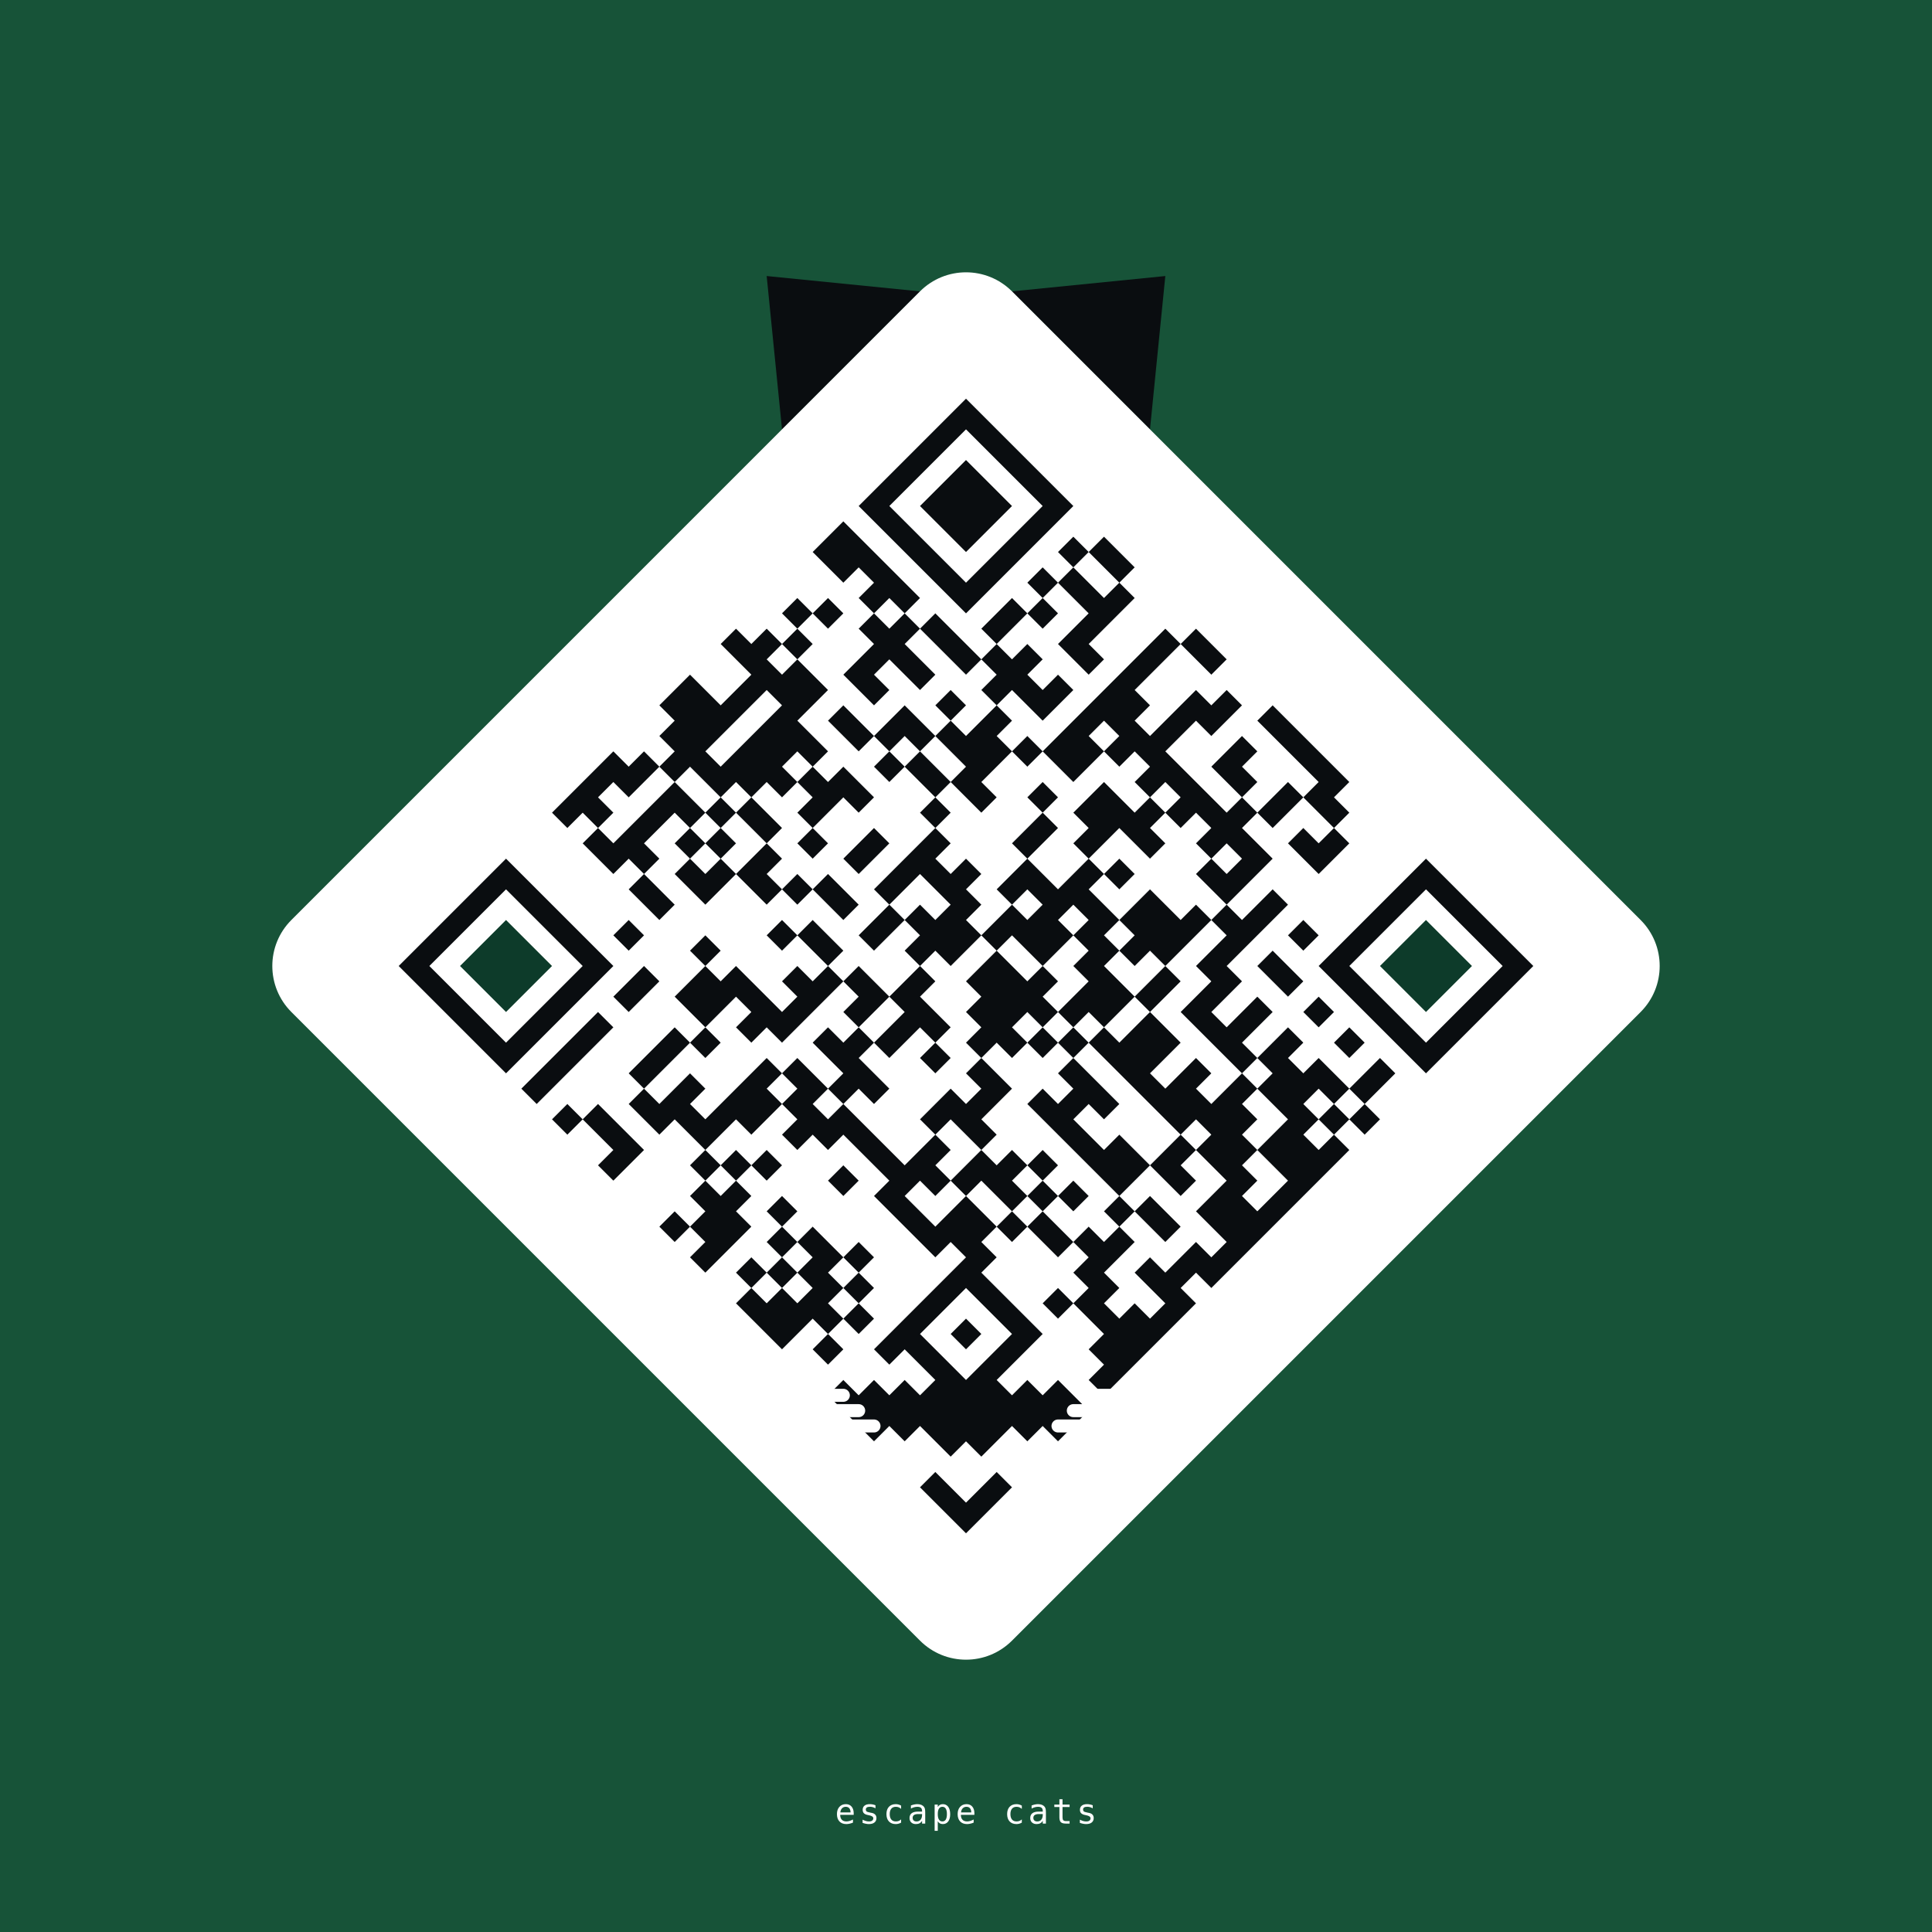
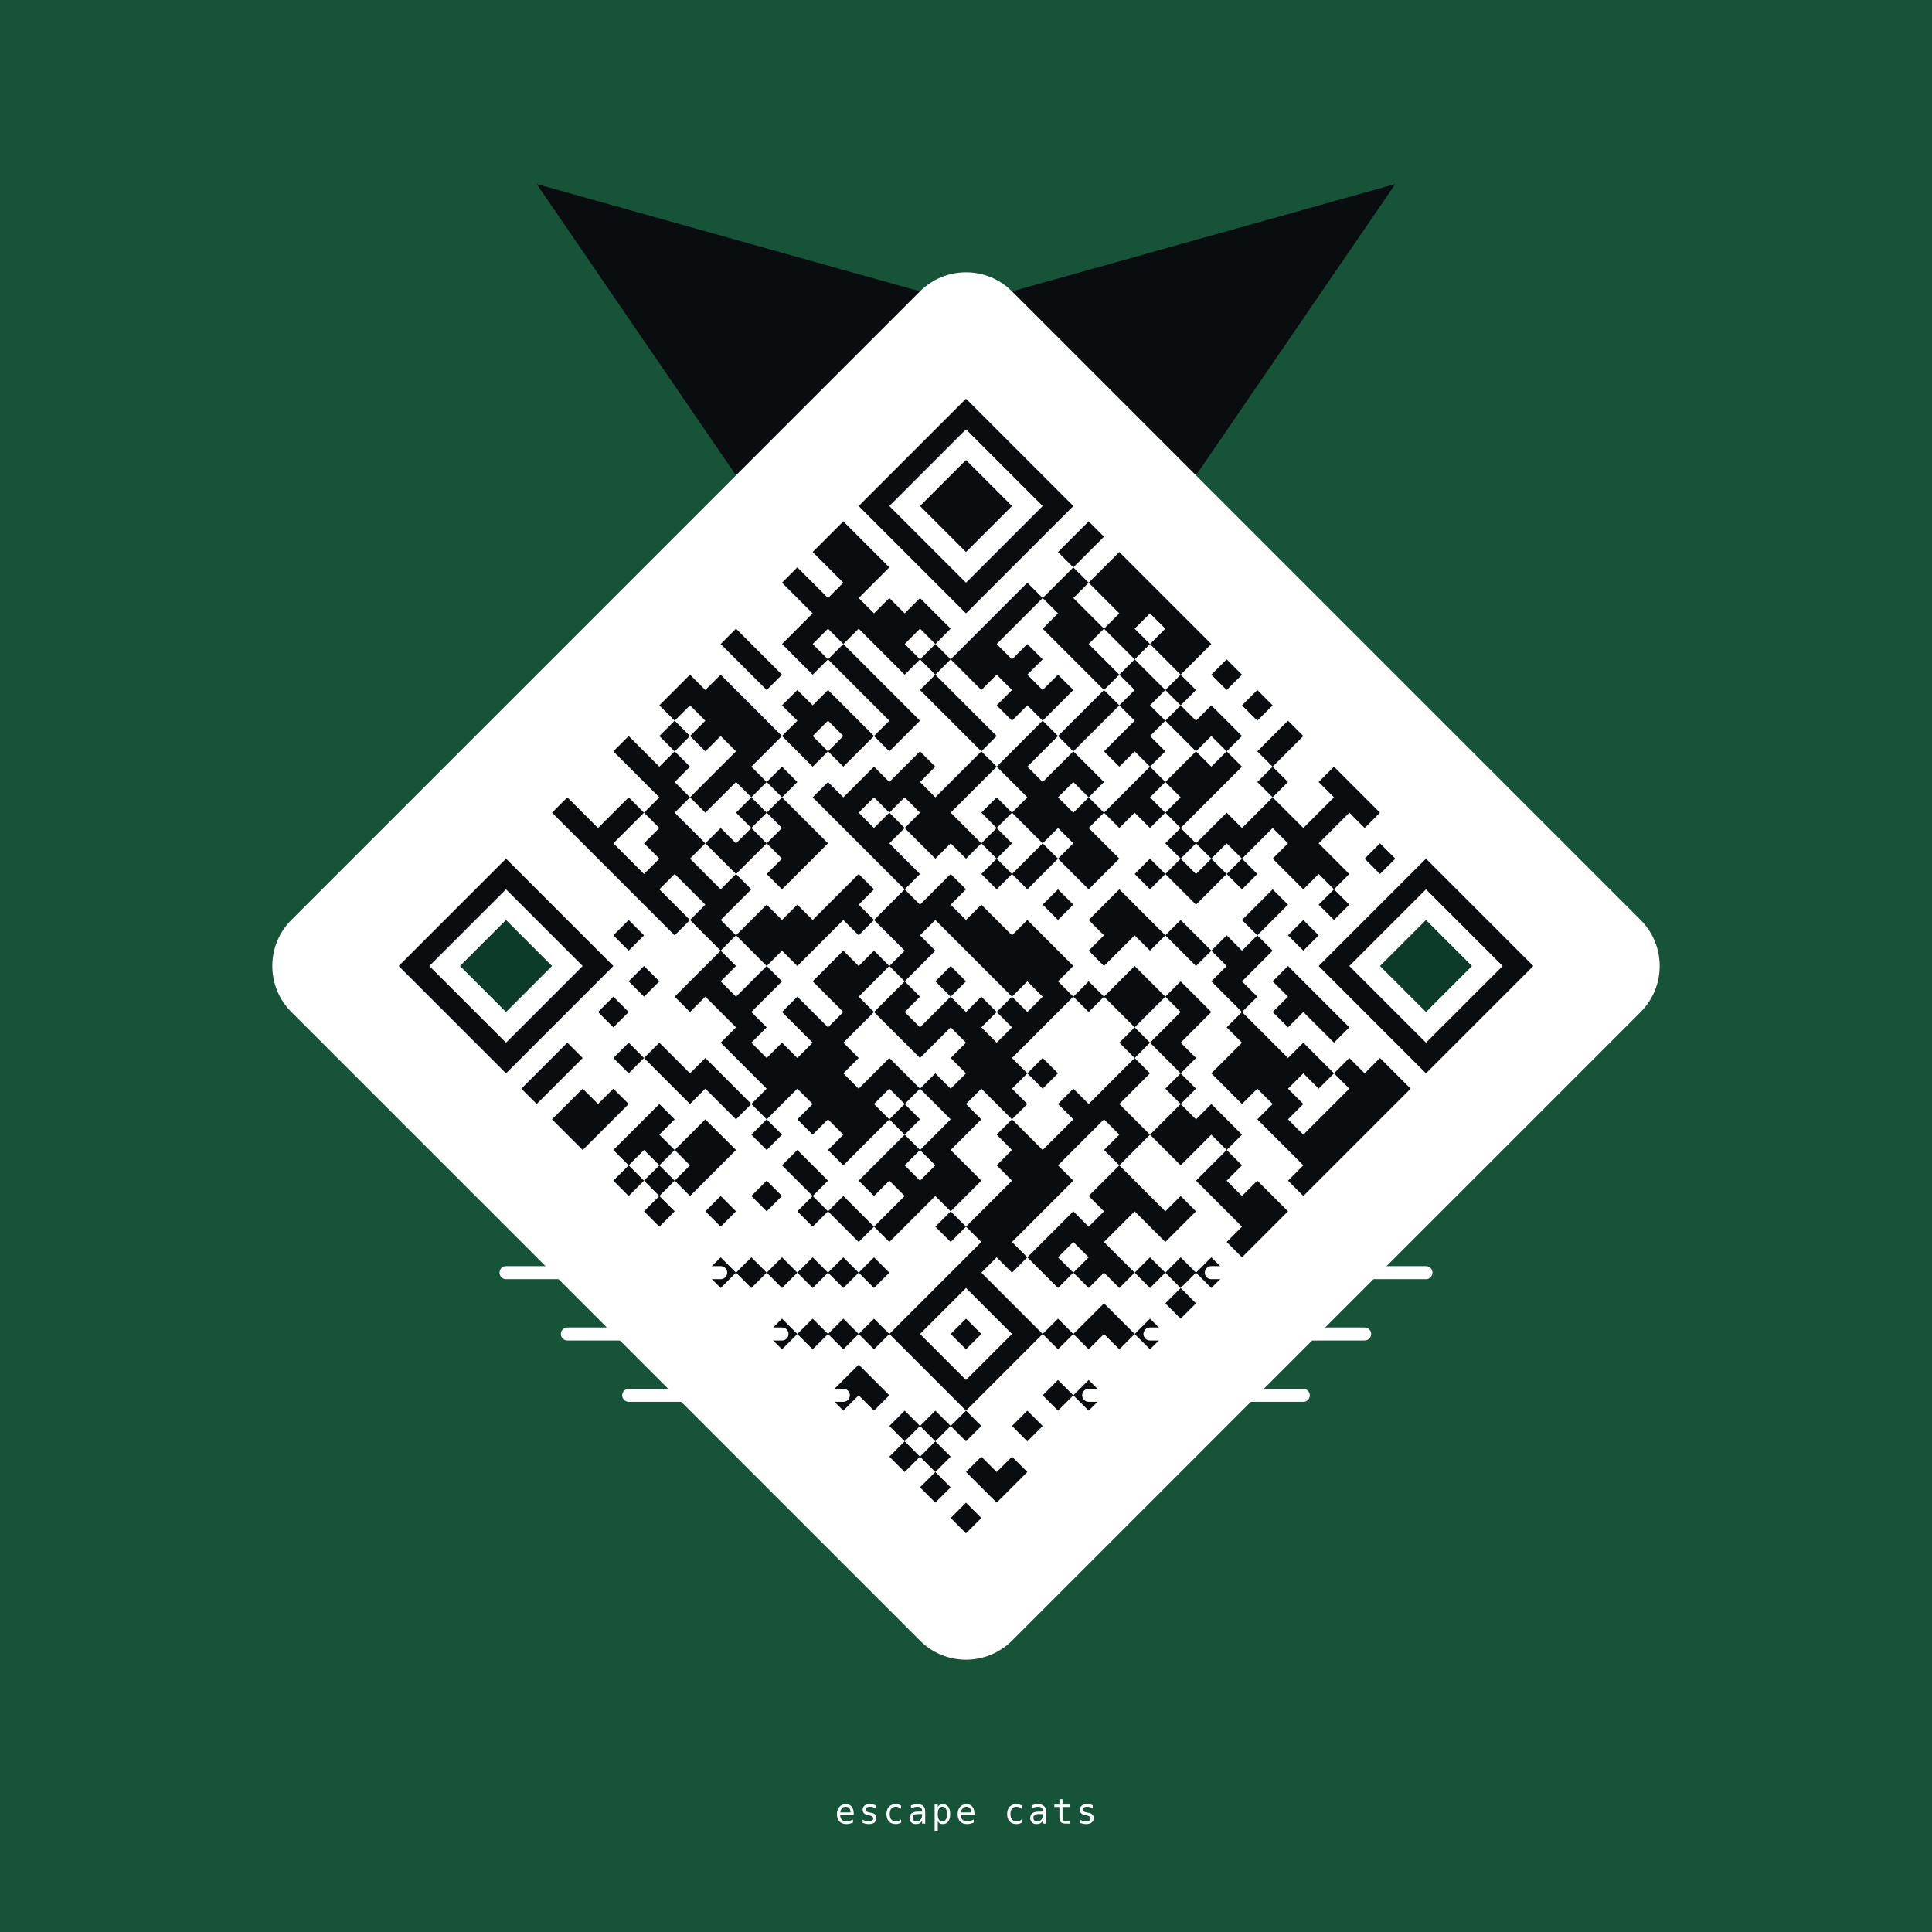
<svg xmlns="http://www.w3.org/2000/svg" viewBox="0 0 1782 1782" width="1782" height="1782">
  <rect width="1782" height="1782" fill="rgb(23,83,56)" />
  <g transform="translate(261 261) rotate(45 630 630)">
-     <polygon points="220,160 400,160 310,50" fill="rgb(10,13,16)" />
-     <polygon points="160,220 160,400 50,310" fill="rgb(10,13,16)" />
+     <polygon points="220,160 460,160 400,-160" fill="rgb(10,13,16)" />
+     <polygon points="160,220 160,460 -160,400" fill="rgb(10,13,16)" />
    <rect x="160" y="160" width="940" height="940" rx="60" fill="rgb(255,255,255)" />
-     <path d="M260 260h20v20h-20zM280 260h20v20h-20zM300 260h20v20h-20zM320 260h20v20h-20zM340 260h20v20h-20zM360 260h20v20h-20zM380 260h20v20h-20zM440 260h20v20h-20zM460 260h20v20h-20zM560 260h20v20h-20zM580 260h20v20h-20zM660 260h20v20h-20zM680 260h20v20h-20zM700 260h20v20h-20zM720 260h20v20h-20zM740 260h20v20h-20zM860 260h20v20h-20zM880 260h20v20h-20zM900 260h20v20h-20zM920 260h20v20h-20zM940 260h20v20h-20zM960 260h20v20h-20zM980 260h20v20h-20zM260 280h20v20h-20zM380 280h20v20h-20zM420 280h20v20h-20zM480 280h20v20h-20zM540 280h20v20h-20zM620 280h20v20h-20zM740 280h20v20h-20zM760 280h20v20h-20zM860 280h20v20h-20zM980 280h20v20h-20zM260 300h20v20h-20zM300 300h20v20h-20zM320 300h20v20h-20zM340 300h20v20h-20zM380 300h20v20h-20zM440 300h20v20h-20zM460 300h20v20h-20zM480 300h20v20h-20zM540 300h20v20h-20zM600 300h20v20h-20zM620 300h20v20h-20zM660 300h20v20h-20zM720 300h20v20h-20zM780 300h20v20h-20zM860 300h20v20h-20zM980 300h20v20h-20zM260 320h20v20h-20zM300 320h20v20h-20zM320 320h20v20h-20zM340 320h20v20h-20zM380 320h20v20h-20zM420 320h20v20h-20zM480 320h20v20h-20zM540 320h20v20h-20zM600 320h20v20h-20zM660 320h20v20h-20zM680 320h20v20h-20zM720 320h20v20h-20zM760 320h20v20h-20zM780 320h20v20h-20zM860 320h20v20h-20zM980 320h20v20h-20zM260 340h20v20h-20zM300 340h20v20h-20zM320 340h20v20h-20zM340 340h20v20h-20zM380 340h20v20h-20zM440 340h20v20h-20zM480 340h20v20h-20zM500 340h20v20h-20zM540 340h20v20h-20zM560 340h20v20h-20zM600 340h20v20h-20zM700 340h20v20h-20zM860 340h20v20h-20zM980 340h20v20h-20zM260 360h20v20h-20zM380 360h20v20h-20zM420 360h20v20h-20zM540 360h20v20h-20zM560 360h20v20h-20zM580 360h20v20h-20zM600 360h20v20h-20zM620 360h20v20h-20zM640 360h20v20h-20zM660 360h20v20h-20zM680 360h20v20h-20zM700 360h20v20h-20zM720 360h20v20h-20zM740 360h20v20h-20zM860 360h20v20h-20zM980 360h20v20h-20zM260 380h20v20h-20zM280 380h20v20h-20zM300 380h20v20h-20zM320 380h20v20h-20zM340 380h20v20h-20zM360 380h20v20h-20zM380 380h20v20h-20zM420 380h20v20h-20zM460 380h20v20h-20zM500 380h20v20h-20zM540 380h20v20h-20zM580 380h20v20h-20zM620 380h20v20h-20zM660 380h20v20h-20zM700 380h20v20h-20zM740 380h20v20h-20zM780 380h20v20h-20zM820 380h20v20h-20zM860 380h20v20h-20zM880 380h20v20h-20zM900 380h20v20h-20zM920 380h20v20h-20zM940 380h20v20h-20zM960 380h20v20h-20zM980 380h20v20h-20zM440 400h20v20h-20zM460 400h20v20h-20zM480 400h20v20h-20zM500 400h20v20h-20zM540 400h20v20h-20zM560 400h20v20h-20zM640 400h20v20h-20zM720 400h20v20h-20zM740 400h20v20h-20zM780 400h20v20h-20zM260 420h20v20h-20zM280 420h20v20h-20zM300 420h20v20h-20zM320 420h20v20h-20zM340 420h20v20h-20zM380 420h20v20h-20zM400 420h20v20h-20zM420 420h20v20h-20zM460 420h20v20h-20zM540 420h20v20h-20zM560 420h20v20h-20zM600 420h20v20h-20zM620 420h20v20h-20zM640 420h20v20h-20zM660 420h20v20h-20zM760 420h20v20h-20zM780 420h20v20h-20zM820 420h20v20h-20zM840 420h20v20h-20zM880 420h20v20h-20zM920 420h20v20h-20zM960 420h20v20h-20zM260 440h20v20h-20zM280 440h20v20h-20zM320 440h20v20h-20zM360 440h20v20h-20zM480 440h20v20h-20zM520 440h20v20h-20zM600 440h20v20h-20zM620 440h20v20h-20zM740 440h20v20h-20zM780 440h20v20h-20zM960 440h20v20h-20zM340 460h20v20h-20zM360 460h20v20h-20zM380 460h20v20h-20zM400 460h20v20h-20zM440 460h20v20h-20zM480 460h20v20h-20zM500 460h20v20h-20zM560 460h20v20h-20zM620 460h20v20h-20zM660 460h20v20h-20zM700 460h20v20h-20zM720 460h20v20h-20zM740 460h20v20h-20zM780 460h20v20h-20zM800 460h20v20h-20zM840 460h20v20h-20zM880 460h20v20h-20zM920 460h20v20h-20zM940 460h20v20h-20zM980 460h20v20h-20zM300 480h20v20h-20zM360 480h20v20h-20zM460 480h20v20h-20zM480 480h20v20h-20zM500 480h20v20h-20zM580 480h20v20h-20zM640 480h20v20h-20zM700 480h20v20h-20zM720 480h20v20h-20zM740 480h20v20h-20zM800 480h20v20h-20zM840 480h20v20h-20zM880 480h20v20h-20zM900 480h20v20h-20zM920 480h20v20h-20zM960 480h20v20h-20zM280 500h20v20h-20zM360 500h20v20h-20zM380 500h20v20h-20zM420 500h20v20h-20zM440 500h20v20h-20zM500 500h20v20h-20zM520 500h20v20h-20zM580 500h20v20h-20zM640 500h20v20h-20zM660 500h20v20h-20zM680 500h20v20h-20zM720 500h20v20h-20zM760 500h20v20h-20zM800 500h20v20h-20zM820 500h20v20h-20zM840 500h20v20h-20zM860 500h20v20h-20zM900 500h20v20h-20zM920 500h20v20h-20zM940 500h20v20h-20zM980 500h20v20h-20zM300 520h20v20h-20zM420 520h20v20h-20zM460 520h20v20h-20zM480 520h20v20h-20zM600 520h20v20h-20zM620 520h20v20h-20zM640 520h20v20h-20zM680 520h20v20h-20zM700 520h20v20h-20zM760 520h20v20h-20zM880 520h20v20h-20zM940 520h20v20h-20zM960 520h20v20h-20zM980 520h20v20h-20zM280 540h20v20h-20zM320 540h20v20h-20zM340 540h20v20h-20zM380 540h20v20h-20zM400 540h20v20h-20zM440 540h20v20h-20zM500 540h20v20h-20zM600 540h20v20h-20zM640 540h20v20h-20zM660 540h20v20h-20zM700 540h20v20h-20zM720 540h20v20h-20zM740 540h20v20h-20zM780 540h20v20h-20zM800 540h20v20h-20zM840 540h20v20h-20zM880 540h20v20h-20zM900 540h20v20h-20zM940 540h20v20h-20zM960 540h20v20h-20zM980 540h20v20h-20zM260 560h20v20h-20zM280 560h20v20h-20zM300 560h20v20h-20zM320 560h20v20h-20zM340 560h20v20h-20zM520 560h20v20h-20zM560 560h20v20h-20zM620 560h20v20h-20zM640 560h20v20h-20zM660 560h20v20h-20zM720 560h20v20h-20zM740 560h20v20h-20zM780 560h20v20h-20zM800 560h20v20h-20zM840 560h20v20h-20zM860 560h20v20h-20zM880 560h20v20h-20zM900 560h20v20h-20zM920 560h20v20h-20zM980 560h20v20h-20zM300 580h20v20h-20zM340 580h20v20h-20zM360 580h20v20h-20zM380 580h20v20h-20zM420 580h20v20h-20zM440 580h20v20h-20zM520 580h20v20h-20zM540 580h20v20h-20zM560 580h20v20h-20zM580 580h20v20h-20zM620 580h20v20h-20zM680 580h20v20h-20zM720 580h20v20h-20zM760 580h20v20h-20zM780 580h20v20h-20zM800 580h20v20h-20zM820 580h20v20h-20zM840 580h20v20h-20zM860 580h20v20h-20zM900 580h20v20h-20zM920 580h20v20h-20zM940 580h20v20h-20zM980 580h20v20h-20zM300 600h20v20h-20zM340 600h20v20h-20zM360 600h20v20h-20zM400 600h20v20h-20zM420 600h20v20h-20zM480 600h20v20h-20zM520 600h20v20h-20zM580 600h20v20h-20zM600 600h20v20h-20zM640 600h20v20h-20zM660 600h20v20h-20zM680 600h20v20h-20zM700 600h20v20h-20zM740 600h20v20h-20zM880 600h20v20h-20zM940 600h20v20h-20zM960 600h20v20h-20zM980 600h20v20h-20zM260 620h20v20h-20zM280 620h20v20h-20zM300 620h20v20h-20zM340 620h20v20h-20zM360 620h20v20h-20zM380 620h20v20h-20zM420 620h20v20h-20zM480 620h20v20h-20zM520 620h20v20h-20zM560 620h20v20h-20zM580 620h20v20h-20zM600 620h20v20h-20zM640 620h20v20h-20zM660 620h20v20h-20zM680 620h20v20h-20zM720 620h20v20h-20zM760 620h20v20h-20zM780 620h20v20h-20zM800 620h20v20h-20zM880 620h20v20h-20zM900 620h20v20h-20zM940 620h20v20h-20zM960 620h20v20h-20zM980 620h20v20h-20zM260 640h20v20h-20zM280 640h20v20h-20zM300 640h20v20h-20zM340 640h20v20h-20zM360 640h20v20h-20zM440 640h20v20h-20zM540 640h20v20h-20zM580 640h20v20h-20zM660 640h20v20h-20zM680 640h20v20h-20zM700 640h20v20h-20zM780 640h20v20h-20zM840 640h20v20h-20zM860 640h20v20h-20zM980 640h20v20h-20zM280 660h20v20h-20zM300 660h20v20h-20zM320 660h20v20h-20zM340 660h20v20h-20zM380 660h20v20h-20zM400 660h20v20h-20zM480 660h20v20h-20zM500 660h20v20h-20zM540 660h20v20h-20zM600 660h20v20h-20zM680 660h20v20h-20zM760 660h20v20h-20zM780 660h20v20h-20zM800 660h20v20h-20zM820 660h20v20h-20zM840 660h20v20h-20zM860 660h20v20h-20zM900 660h20v20h-20zM920 660h20v20h-20zM960 660h20v20h-20zM980 660h20v20h-20zM300 680h20v20h-20zM360 680h20v20h-20zM420 680h20v20h-20zM460 680h20v20h-20zM600 680h20v20h-20zM620 680h20v20h-20zM640 680h20v20h-20zM700 680h20v20h-20zM720 680h20v20h-20zM880 680h20v20h-20zM960 680h20v20h-20zM280 700h20v20h-20zM320 700h20v20h-20zM340 700h20v20h-20zM380 700h20v20h-20zM420 700h20v20h-20zM440 700h20v20h-20zM500 700h20v20h-20zM520 700h20v20h-20zM560 700h20v20h-20zM580 700h20v20h-20zM620 700h20v20h-20zM660 700h20v20h-20zM720 700h20v20h-20zM800 700h20v20h-20zM840 700h20v20h-20zM900 700h20v20h-20zM940 700h20v20h-20zM960 700h20v20h-20zM980 700h20v20h-20zM260 720h20v20h-20zM280 720h20v20h-20zM320 720h20v20h-20zM360 720h20v20h-20zM400 720h20v20h-20zM480 720h20v20h-20zM540 720h20v20h-20zM580 720h20v20h-20zM620 720h20v20h-20zM700 720h20v20h-20zM720 720h20v20h-20zM740 720h20v20h-20zM780 720h20v20h-20zM820 720h20v20h-20zM880 720h20v20h-20zM900 720h20v20h-20zM980 720h20v20h-20zM260 740h20v20h-20zM320 740h20v20h-20zM380 740h20v20h-20zM400 740h20v20h-20zM520 740h20v20h-20zM540 740h20v20h-20zM600 740h20v20h-20zM700 740h20v20h-20zM760 740h20v20h-20zM780 740h20v20h-20zM800 740h20v20h-20zM840 740h20v20h-20zM860 740h20v20h-20zM900 740h20v20h-20zM920 740h20v20h-20zM960 740h20v20h-20zM980 740h20v20h-20zM260 760h20v20h-20zM280 760h20v20h-20zM320 760h20v20h-20zM340 760h20v20h-20zM540 760h20v20h-20zM580 760h20v20h-20zM600 760h20v20h-20zM620 760h20v20h-20zM640 760h20v20h-20zM720 760h20v20h-20zM760 760h20v20h-20zM820 760h20v20h-20zM920 760h20v20h-20zM940 760h20v20h-20zM960 760h20v20h-20zM980 760h20v20h-20zM260 780h20v20h-20zM300 780h20v20h-20zM320 780h20v20h-20zM360 780h20v20h-20zM380 780h20v20h-20zM440 780h20v20h-20zM480 780h20v20h-20zM500 780h20v20h-20zM520 780h20v20h-20zM540 780h20v20h-20zM620 780h20v20h-20zM720 780h20v20h-20zM740 780h20v20h-20zM780 780h20v20h-20zM800 780h20v20h-20zM900 780h20v20h-20zM960 780h20v20h-20zM980 780h20v20h-20zM460 800h20v20h-20zM480 800h20v20h-20zM520 800h20v20h-20zM580 800h20v20h-20zM600 800h20v20h-20zM640 800h20v20h-20zM660 800h20v20h-20zM680 800h20v20h-20zM700 800h20v20h-20zM720 800h20v20h-20zM780 800h20v20h-20zM800 800h20v20h-20zM820 800h20v20h-20zM980 800h20v20h-20zM380 820h20v20h-20zM460 820h20v20h-20zM480 820h20v20h-20zM560 820h20v20h-20zM600 820h20v20h-20zM620 820h20v20h-20zM640 820h20v20h-20zM720 820h20v20h-20zM740 820h20v20h-20zM760 820h20v20h-20zM780 820h20v20h-20zM820 820h20v20h-20zM840 820h20v20h-20zM860 820h20v20h-20zM880 820h20v20h-20zM900 820h20v20h-20zM420 840h20v20h-20zM500 840h20v20h-20zM560 840h20v20h-20zM580 840h20v20h-20zM620 840h20v20h-20zM680 840h20v20h-20zM820 840h20v20h-20zM900 840h20v20h-20zM960 840h20v20h-20zM980 840h20v20h-20zM260 860h20v20h-20zM280 860h20v20h-20zM300 860h20v20h-20zM320 860h20v20h-20zM340 860h20v20h-20zM360 860h20v20h-20zM380 860h20v20h-20zM420 860h20v20h-20zM480 860h20v20h-20zM560 860h20v20h-20zM580 860h20v20h-20zM820 860h20v20h-20zM860 860h20v20h-20zM900 860h20v20h-20zM940 860h20v20h-20zM960 860h20v20h-20zM980 860h20v20h-20zM260 880h20v20h-20zM380 880h20v20h-20zM480 880h20v20h-20zM520 880h20v20h-20zM560 880h20v20h-20zM620 880h20v20h-20zM740 880h20v20h-20zM820 880h20v20h-20zM900 880h20v20h-20zM920 880h20v20h-20zM940 880h20v20h-20zM960 880h20v20h-20zM260 900h20v20h-20zM380 900h20v20h-20zM420 900h20v20h-20zM480 900h20v20h-20zM520 900h20v20h-20zM540 900h20v20h-20zM560 900h20v20h-20zM600 900h20v20h-20zM660 900h20v20h-20zM700 900h20v20h-20zM720 900h20v20h-20zM760 900h20v20h-20zM820 900h20v20h-20zM840 900h20v20h-20zM860 900h20v20h-20zM880 900h20v20h-20zM900 900h20v20h-20zM920 900h20v20h-20zM940 900h20v20h-20zM260 920h20v20h-20zM380 920h20v20h-20zM420 920h20v20h-20zM500 920h20v20h-20zM520 920h20v20h-20zM580 920h20v20h-20zM620 920h20v20h-20zM680 920h20v20h-20zM720 920h20v20h-20zM740 920h20v20h-20zM780 920h20v20h-20zM820 920h20v20h-20zM880 920h20v20h-20zM900 920h20v20h-20zM920 920h20v20h-20zM940 920h20v20h-20zM260 940h20v20h-20zM380 940h20v20h-20zM420 940h20v20h-20zM600 940h20v20h-20zM620 940h20v20h-20zM640 940h20v20h-20zM700 940h20v20h-20zM740 940h20v20h-20zM760 940h20v20h-20zM860 940h20v20h-20zM880 940h20v20h-20zM900 940h20v20h-20zM920 940h20v20h-20zM980 940h20v20h-20zM260 960h20v20h-20zM380 960h20v20h-20zM420 960h20v20h-20zM480 960h20v20h-20zM500 960h20v20h-20zM520 960h20v20h-20zM620 960h20v20h-20zM640 960h20v20h-20zM680 960h20v20h-20zM720 960h20v20h-20zM740 960h20v20h-20zM780 960h20v20h-20zM840 960h20v20h-20zM860 960h20v20h-20zM880 960h20v20h-20zM980 960h20v20h-20zM260 980h20v20h-20zM280 980h20v20h-20zM300 980h20v20h-20zM320 980h20v20h-20zM340 980h20v20h-20zM360 980h20v20h-20zM380 980h20v20h-20zM420 980h20v20h-20zM460 980h20v20h-20zM520 980h20v20h-20zM600 980h20v20h-20zM640 980h20v20h-20zM700 980h20v20h-20zM720 980h20v20h-20zM740 980h20v20h-20zM820 980h20v20h-20zM840 980h20v20h-20zM860 980h20v20h-20zM940 980h20v20h-20zM960 980h20v20h-20zM980 980h20v20h-20z" fill="rgb(10,13,16)" />
+     <path d="M260 260h20v20h-20zM280 260h20v20h-20zM300 260h20v20h-20zM320 260h20v20h-20zM340 260h20v20h-20zM360 260h20v20h-20zM380 260h20v20h-20zM420 260h20v20h-20zM460 260h20v20h-20zM480 260h20v20h-20zM500 260h20v20h-20zM520 260h20v20h-20zM540 260h20v20h-20zM560 260h20v20h-20zM600 260h20v20h-20zM640 260h20v20h-20zM680 260h20v20h-20zM740 260h20v20h-20zM760 260h20v20h-20zM780 260h20v20h-20zM860 260h20v20h-20zM880 260h20v20h-20zM900 260h20v20h-20zM920 260h20v20h-20zM940 260h20v20h-20zM960 260h20v20h-20zM980 260h20v20h-20zM260 280h20v20h-20zM380 280h20v20h-20zM420 280h20v20h-20zM460 280h20v20h-20zM480 280h20v20h-20zM500 280h20v20h-20zM540 280h20v20h-20zM560 280h20v20h-20zM680 280h20v20h-20zM760 280h20v20h-20zM820 280h20v20h-20zM860 280h20v20h-20zM980 280h20v20h-20zM260 300h20v20h-20zM300 300h20v20h-20zM320 300h20v20h-20zM340 300h20v20h-20zM380 300h20v20h-20zM440 300h20v20h-20zM500 300h20v20h-20zM520 300h20v20h-20zM580 300h20v20h-20zM620 300h20v20h-20zM640 300h20v20h-20zM700 300h20v20h-20zM760 300h20v20h-20zM860 300h20v20h-20zM980 300h20v20h-20zM260 320h20v20h-20zM300 320h20v20h-20zM320 320h20v20h-20zM340 320h20v20h-20zM380 320h20v20h-20zM440 320h20v20h-20zM460 320h20v20h-20zM480 320h20v20h-20zM540 320h20v20h-20zM560 320h20v20h-20zM600 320h20v20h-20zM620 320h20v20h-20zM660 320h20v20h-20zM720 320h20v20h-20zM740 320h20v20h-20zM760 320h20v20h-20zM780 320h20v20h-20zM800 320h20v20h-20zM860 320h20v20h-20zM980 320h20v20h-20zM260 340h20v20h-20zM300 340h20v20h-20zM320 340h20v20h-20zM340 340h20v20h-20zM380 340h20v20h-20zM420 340h20v20h-20zM460 340h20v20h-20zM480 340h20v20h-20zM500 340h20v20h-20zM520 340h20v20h-20zM560 340h20v20h-20zM580 340h20v20h-20zM640 340h20v20h-20zM660 340h20v20h-20zM720 340h20v20h-20zM760 340h20v20h-20zM780 340h20v20h-20zM820 340h20v20h-20zM860 340h20v20h-20zM980 340h20v20h-20zM260 360h20v20h-20zM380 360h20v20h-20zM420 360h20v20h-20zM540 360h20v20h-20zM580 360h20v20h-20zM600 360h20v20h-20zM640 360h20v20h-20zM660 360h20v20h-20zM700 360h20v20h-20zM720 360h20v20h-20zM860 360h20v20h-20zM980 360h20v20h-20zM260 380h20v20h-20zM280 380h20v20h-20zM300 380h20v20h-20zM320 380h20v20h-20zM340 380h20v20h-20zM360 380h20v20h-20zM380 380h20v20h-20zM420 380h20v20h-20zM460 380h20v20h-20zM500 380h20v20h-20zM540 380h20v20h-20zM580 380h20v20h-20zM620 380h20v20h-20zM660 380h20v20h-20zM700 380h20v20h-20zM740 380h20v20h-20zM780 380h20v20h-20zM820 380h20v20h-20zM860 380h20v20h-20zM880 380h20v20h-20zM900 380h20v20h-20zM920 380h20v20h-20zM940 380h20v20h-20zM960 380h20v20h-20zM980 380h20v20h-20zM420 400h20v20h-20zM440 400h20v20h-20zM460 400h20v20h-20zM480 400h20v20h-20zM500 400h20v20h-20zM540 400h20v20h-20zM620 400h20v20h-20zM640 400h20v20h-20zM680 400h20v20h-20zM720 400h20v20h-20zM780 400h20v20h-20zM260 420h20v20h-20zM280 420h20v20h-20zM300 420h20v20h-20zM360 420h20v20h-20zM380 420h20v20h-20zM420 420h20v20h-20zM440 420h20v20h-20zM480 420h20v20h-20zM520 420h20v20h-20zM560 420h20v20h-20zM580 420h20v20h-20zM620 420h20v20h-20zM700 420h20v20h-20zM720 420h20v20h-20zM800 420h20v20h-20zM840 420h20v20h-20zM860 420h20v20h-20zM880 420h20v20h-20zM900 420h20v20h-20zM960 420h20v20h-20zM980 420h20v20h-20zM260 440h20v20h-20zM280 440h20v20h-20zM300 440h20v20h-20zM340 440h20v20h-20zM360 440h20v20h-20zM400 440h20v20h-20zM520 440h20v20h-20zM560 440h20v20h-20zM600 440h20v20h-20zM680 440h20v20h-20zM780 440h20v20h-20zM800 440h20v20h-20zM860 440h20v20h-20zM940 440h20v20h-20zM960 440h20v20h-20zM980 440h20v20h-20zM300 460h20v20h-20zM320 460h20v20h-20zM340 460h20v20h-20zM360 460h20v20h-20zM380 460h20v20h-20zM420 460h20v20h-20zM440 460h20v20h-20zM460 460h20v20h-20zM480 460h20v20h-20zM520 460h20v20h-20zM540 460h20v20h-20zM560 460h20v20h-20zM580 460h20v20h-20zM600 460h20v20h-20zM620 460h20v20h-20zM640 460h20v20h-20zM740 460h20v20h-20zM760 460h20v20h-20zM800 460h20v20h-20zM820 460h20v20h-20zM900 460h20v20h-20zM920 460h20v20h-20zM960 460h20v20h-20zM980 460h20v20h-20zM260 480h20v20h-20zM280 480h20v20h-20zM300 480h20v20h-20zM320 480h20v20h-20zM500 480h20v20h-20zM560 480h20v20h-20zM580 480h20v20h-20zM620 480h20v20h-20zM640 480h20v20h-20zM680 480h20v20h-20zM700 480h20v20h-20zM720 480h20v20h-20zM840 480h20v20h-20zM860 480h20v20h-20zM880 480h20v20h-20zM900 480h20v20h-20zM960 480h20v20h-20zM980 480h20v20h-20zM300 500h20v20h-20zM340 500h20v20h-20zM360 500h20v20h-20zM380 500h20v20h-20zM400 500h20v20h-20zM420 500h20v20h-20zM500 500h20v20h-20zM540 500h20v20h-20zM600 500h20v20h-20zM680 500h20v20h-20zM700 500h20v20h-20zM780 500h20v20h-20zM800 500h20v20h-20zM860 500h20v20h-20zM880 500h20v20h-20zM900 500h20v20h-20zM920 500h20v20h-20zM960 500h20v20h-20zM980 500h20v20h-20zM300 520h20v20h-20zM320 520h20v20h-20zM420 520h20v20h-20zM460 520h20v20h-20zM500 520h20v20h-20zM560 520h20v20h-20zM600 520h20v20h-20zM640 520h20v20h-20zM700 520h20v20h-20zM740 520h20v20h-20zM760 520h20v20h-20zM800 520h20v20h-20zM860 520h20v20h-20zM880 520h20v20h-20zM920 520h20v20h-20zM940 520h20v20h-20zM960 520h20v20h-20zM980 520h20v20h-20zM360 540h20v20h-20zM380 540h20v20h-20zM400 540h20v20h-20zM460 540h20v20h-20zM480 540h20v20h-20zM500 540h20v20h-20zM520 540h20v20h-20zM540 540h20v20h-20zM580 540h20v20h-20zM740 540h20v20h-20zM760 540h20v20h-20zM800 540h20v20h-20zM820 540h20v20h-20zM980 540h20v20h-20zM260 560h20v20h-20zM280 560h20v20h-20zM300 560h20v20h-20zM340 560h20v20h-20zM360 560h20v20h-20zM400 560h20v20h-20zM440 560h20v20h-20zM460 560h20v20h-20zM500 560h20v20h-20zM520 560h20v20h-20zM640 560h20v20h-20zM660 560h20v20h-20zM680 560h20v20h-20zM720 560h20v20h-20zM780 560h20v20h-20zM840 560h20v20h-20zM880 560h20v20h-20zM900 560h20v20h-20zM360 580h20v20h-20zM380 580h20v20h-20zM440 580h20v20h-20zM480 580h20v20h-20zM560 580h20v20h-20zM600 580h20v20h-20zM620 580h20v20h-20zM640 580h20v20h-20zM660 580h20v20h-20zM680 580h20v20h-20zM700 580h20v20h-20zM800 580h20v20h-20zM860 580h20v20h-20zM880 580h20v20h-20zM920 580h20v20h-20zM960 580h20v20h-20zM980 580h20v20h-20zM280 600h20v20h-20zM300 600h20v20h-20zM320 600h20v20h-20zM340 600h20v20h-20zM420 600h20v20h-20zM440 600h20v20h-20zM460 600h20v20h-20zM480 600h20v20h-20zM500 600h20v20h-20zM520 600h20v20h-20zM560 600h20v20h-20zM580 600h20v20h-20zM600 600h20v20h-20zM620 600h20v20h-20zM640 600h20v20h-20zM660 600h20v20h-20zM700 600h20v20h-20zM800 600h20v20h-20zM860 600h20v20h-20zM880 600h20v20h-20zM920 600h20v20h-20zM940 600h20v20h-20zM960 600h20v20h-20zM980 600h20v20h-20zM260 620h20v20h-20zM280 620h20v20h-20zM300 620h20v20h-20zM320 620h20v20h-20zM340 620h20v20h-20zM380 620h20v20h-20zM540 620h20v20h-20zM560 620h20v20h-20zM680 620h20v20h-20zM700 620h20v20h-20zM800 620h20v20h-20zM820 620h20v20h-20zM840 620h20v20h-20zM980 620h20v20h-20zM260 640h20v20h-20zM300 640h20v20h-20zM340 640h20v20h-20zM360 640h20v20h-20zM400 640h20v20h-20zM420 640h20v20h-20zM440 640h20v20h-20zM500 640h20v20h-20zM540 640h20v20h-20zM560 640h20v20h-20zM580 640h20v20h-20zM620 640h20v20h-20zM660 640h20v20h-20zM700 640h20v20h-20zM740 640h20v20h-20zM780 640h20v20h-20zM800 640h20v20h-20zM840 640h20v20h-20zM920 640h20v20h-20zM280 660h20v20h-20zM340 660h20v20h-20zM380 660h20v20h-20zM420 660h20v20h-20zM440 660h20v20h-20zM500 660h20v20h-20zM520 660h20v20h-20zM580 660h20v20h-20zM640 660h20v20h-20zM660 660h20v20h-20zM680 660h20v20h-20zM700 660h20v20h-20zM720 660h20v20h-20zM800 660h20v20h-20zM860 660h20v20h-20zM880 660h20v20h-20zM900 660h20v20h-20zM920 660h20v20h-20zM980 660h20v20h-20zM300 680h20v20h-20zM340 680h20v20h-20zM400 680h20v20h-20zM440 680h20v20h-20zM500 680h20v20h-20zM560 680h20v20h-20zM600 680h20v20h-20zM640 680h20v20h-20zM680 680h20v20h-20zM700 680h20v20h-20zM720 680h20v20h-20zM740 680h20v20h-20zM800 680h20v20h-20zM860 680h20v20h-20zM880 680h20v20h-20zM960 680h20v20h-20zM260 700h20v20h-20zM280 700h20v20h-20zM300 700h20v20h-20zM320 700h20v20h-20zM380 700h20v20h-20zM400 700h20v20h-20zM480 700h20v20h-20zM500 700h20v20h-20zM540 700h20v20h-20zM560 700h20v20h-20zM600 700h20v20h-20zM620 700h20v20h-20zM640 700h20v20h-20zM700 700h20v20h-20zM760 700h20v20h-20zM780 700h20v20h-20zM800 700h20v20h-20zM820 700h20v20h-20zM880 700h20v20h-20zM940 700h20v20h-20zM980 700h20v20h-20zM320 720h20v20h-20zM340 720h20v20h-20zM360 720h20v20h-20zM420 720h20v20h-20zM460 720h20v20h-20zM480 720h20v20h-20zM500 720h20v20h-20zM540 720h20v20h-20zM560 720h20v20h-20zM580 720h20v20h-20zM680 720h20v20h-20zM700 720h20v20h-20zM720 720h20v20h-20zM780 720h20v20h-20zM800 720h20v20h-20zM820 720h20v20h-20zM860 720h20v20h-20zM880 720h20v20h-20zM900 720h20v20h-20zM920 720h20v20h-20zM300 740h20v20h-20zM340 740h20v20h-20zM360 740h20v20h-20zM380 740h20v20h-20zM400 740h20v20h-20zM420 740h20v20h-20zM460 740h20v20h-20zM480 740h20v20h-20zM580 740h20v20h-20zM640 740h20v20h-20zM660 740h20v20h-20zM720 740h20v20h-20zM800 740h20v20h-20zM820 740h20v20h-20zM860 740h20v20h-20zM900 740h20v20h-20zM980 740h20v20h-20zM300 760h20v20h-20zM360 760h20v20h-20zM420 760h20v20h-20zM440 760h20v20h-20zM500 760h20v20h-20zM540 760h20v20h-20zM560 760h20v20h-20zM580 760h20v20h-20zM600 760h20v20h-20zM640 760h20v20h-20zM680 760h20v20h-20zM720 760h20v20h-20zM740 760h20v20h-20zM760 760h20v20h-20zM800 760h20v20h-20zM820 760h20v20h-20zM860 760h20v20h-20zM880 760h20v20h-20zM940 760h20v20h-20zM960 760h20v20h-20zM260 780h20v20h-20zM280 780h20v20h-20zM300 780h20v20h-20zM320 780h20v20h-20zM340 780h20v20h-20zM360 780h20v20h-20zM380 780h20v20h-20zM400 780h20v20h-20zM460 780h20v20h-20zM500 780h20v20h-20zM580 780h20v20h-20zM600 780h20v20h-20zM620 780h20v20h-20zM640 780h20v20h-20zM660 780h20v20h-20zM700 780h20v20h-20zM740 780h20v20h-20zM760 780h20v20h-20zM800 780h20v20h-20zM820 780h20v20h-20zM840 780h20v20h-20zM940 780h20v20h-20zM460 800h20v20h-20zM480 800h20v20h-20zM500 800h20v20h-20zM520 800h20v20h-20zM560 800h20v20h-20zM580 800h20v20h-20zM600 800h20v20h-20zM620 800h20v20h-20zM640 800h20v20h-20zM660 800h20v20h-20zM700 800h20v20h-20zM720 800h20v20h-20zM740 800h20v20h-20zM780 800h20v20h-20zM820 800h20v20h-20zM920 800h20v20h-20zM380 820h20v20h-20zM460 820h20v20h-20zM520 820h20v20h-20zM540 820h20v20h-20zM560 820h20v20h-20zM580 820h20v20h-20zM620 820h20v20h-20zM660 820h20v20h-20zM700 820h20v20h-20zM740 820h20v20h-20zM820 820h20v20h-20zM840 820h20v20h-20zM860 820h20v20h-20zM880 820h20v20h-20zM900 820h20v20h-20zM980 820h20v20h-20zM420 840h20v20h-20zM580 840h20v20h-20zM740 840h20v20h-20zM820 840h20v20h-20zM900 840h20v20h-20zM960 840h20v20h-20zM260 860h20v20h-20zM280 860h20v20h-20zM300 860h20v20h-20zM320 860h20v20h-20zM340 860h20v20h-20zM360 860h20v20h-20zM380 860h20v20h-20zM520 860h20v20h-20zM540 860h20v20h-20zM560 860h20v20h-20zM600 860h20v20h-20zM640 860h20v20h-20zM660 860h20v20h-20zM700 860h20v20h-20zM720 860h20v20h-20zM820 860h20v20h-20zM860 860h20v20h-20zM900 860h20v20h-20zM260 880h20v20h-20zM380 880h20v20h-20zM420 880h20v20h-20zM480 880h20v20h-20zM500 880h20v20h-20zM520 880h20v20h-20zM680 880h20v20h-20zM760 880h20v20h-20zM820 880h20v20h-20zM900 880h20v20h-20zM960 880h20v20h-20zM260 900h20v20h-20zM380 900h20v20h-20zM460 900h20v20h-20zM560 900h20v20h-20zM580 900h20v20h-20zM640 900h20v20h-20zM740 900h20v20h-20zM820 900h20v20h-20zM840 900h20v20h-20zM860 900h20v20h-20zM880 900h20v20h-20zM900 900h20v20h-20zM260 920h20v20h-20zM380 920h20v20h-20zM520 920h20v20h-20zM560 920h20v20h-20zM580 920h20v20h-20zM720 920h20v20h-20zM800 920h20v20h-20zM920 920h20v20h-20zM980 920h20v20h-20zM260 940h20v20h-20zM380 940h20v20h-20zM420 940h20v20h-20zM480 940h20v20h-20zM520 940h20v20h-20zM540 940h20v20h-20zM580 940h20v20h-20zM620 940h20v20h-20zM700 940h20v20h-20zM780 940h20v20h-20zM900 940h20v20h-20zM960 940h20v20h-20zM980 940h20v20h-20zM260 960h20v20h-20zM380 960h20v20h-20zM420 960h20v20h-20zM460 960h20v20h-20zM480 960h20v20h-20zM520 960h20v20h-20zM560 960h20v20h-20zM680 960h20v20h-20zM760 960h20v20h-20zM820 960h20v20h-20zM840 960h20v20h-20zM880 960h20v20h-20zM920 960h20v20h-20zM260 980h20v20h-20zM280 980h20v20h-20zM300 980h20v20h-20zM320 980h20v20h-20zM340 980h20v20h-20zM360 980h20v20h-20zM380 980h20v20h-20zM420 980h20v20h-20zM460 980h20v20h-20zM480 980h20v20h-20zM540 980h20v20h-20zM580 980h20v20h-20zM660 980h20v20h-20zM740 980h20v20h-20zM820 980h20v20h-20zM900 980h20v20h-20zM940 980h20v20h-20zM980 980h20v20h-20z" fill="rgb(10,13,16)" />
    <path d="M900 300h20v20h-20zM920 300h20v20h-20zM940 300h20v20h-20zM900 320h20v20h-20zM920 320h20v20h-20zM940 320h20v20h-20zM900 340h20v20h-20zM920 340h20v20h-20zM940 340h20v20h-20zM300 900h20v20h-20zM320 900h20v20h-20zM340 900h20v20h-20zM300 920h20v20h-20zM320 920h20v20h-20zM340 920h20v20h-20zM300 940h20v20h-20zM320 940h20v20h-20zM340 940h20v20h-20z" fill="rgb(13,59,42)" />
-     <line x1="990" y1="830" x2="1080" y2="740" stroke="rgb(255,255,255)" stroke-width="12" stroke-linecap="round" />
-     <line x1="990" y1="850" x2="1080" y2="760" stroke="rgb(255,255,255)" stroke-width="12" stroke-linecap="round" />
-     <line x1="990" y1="870" x2="1080" y2="780" stroke="rgb(255,255,255)" stroke-width="12" stroke-linecap="round" />
-     <line x1="830" y1="990" x2="740" y2="1080" stroke="rgb(255,255,255)" stroke-width="12" stroke-linecap="round" />
-     <line x1="850" y1="990" x2="760" y2="1080" stroke="rgb(255,255,255)" stroke-width="12" stroke-linecap="round" />
-     <line x1="870" y1="990" x2="780" y2="1080" stroke="rgb(255,255,255)" stroke-width="12" stroke-linecap="round" />
+     <line x1="990" y1="670" x2="1130" y2="530" stroke="rgb(255,255,255)" stroke-width="12" stroke-linecap="round" />
+     <line x1="670" y1="990" x2="530" y2="1130" stroke="rgb(255,255,255)" stroke-width="12" stroke-linecap="round" />
+     <line x1="990" y1="750" x2="1130" y2="610" stroke="rgb(255,255,255)" stroke-width="12" stroke-linecap="round" />
+     <line x1="750" y1="990" x2="610" y2="1130" stroke="rgb(255,255,255)" stroke-width="12" stroke-linecap="round" />
+     <line x1="990" y1="830" x2="1130" y2="690" stroke="rgb(255,255,255)" stroke-width="12" stroke-linecap="round" />
+     <line x1="830" y1="990" x2="690" y2="1130" stroke="rgb(255,255,255)" stroke-width="12" stroke-linecap="round" />
  </g>
  <text x="891" y="1682" font-family="ui-monospace,Menlo,Consolas,monospace" font-size="32" letter-spacing="3" text-anchor="middle" fill="rgb(255,255,255)">escape cats</text>
</svg>
